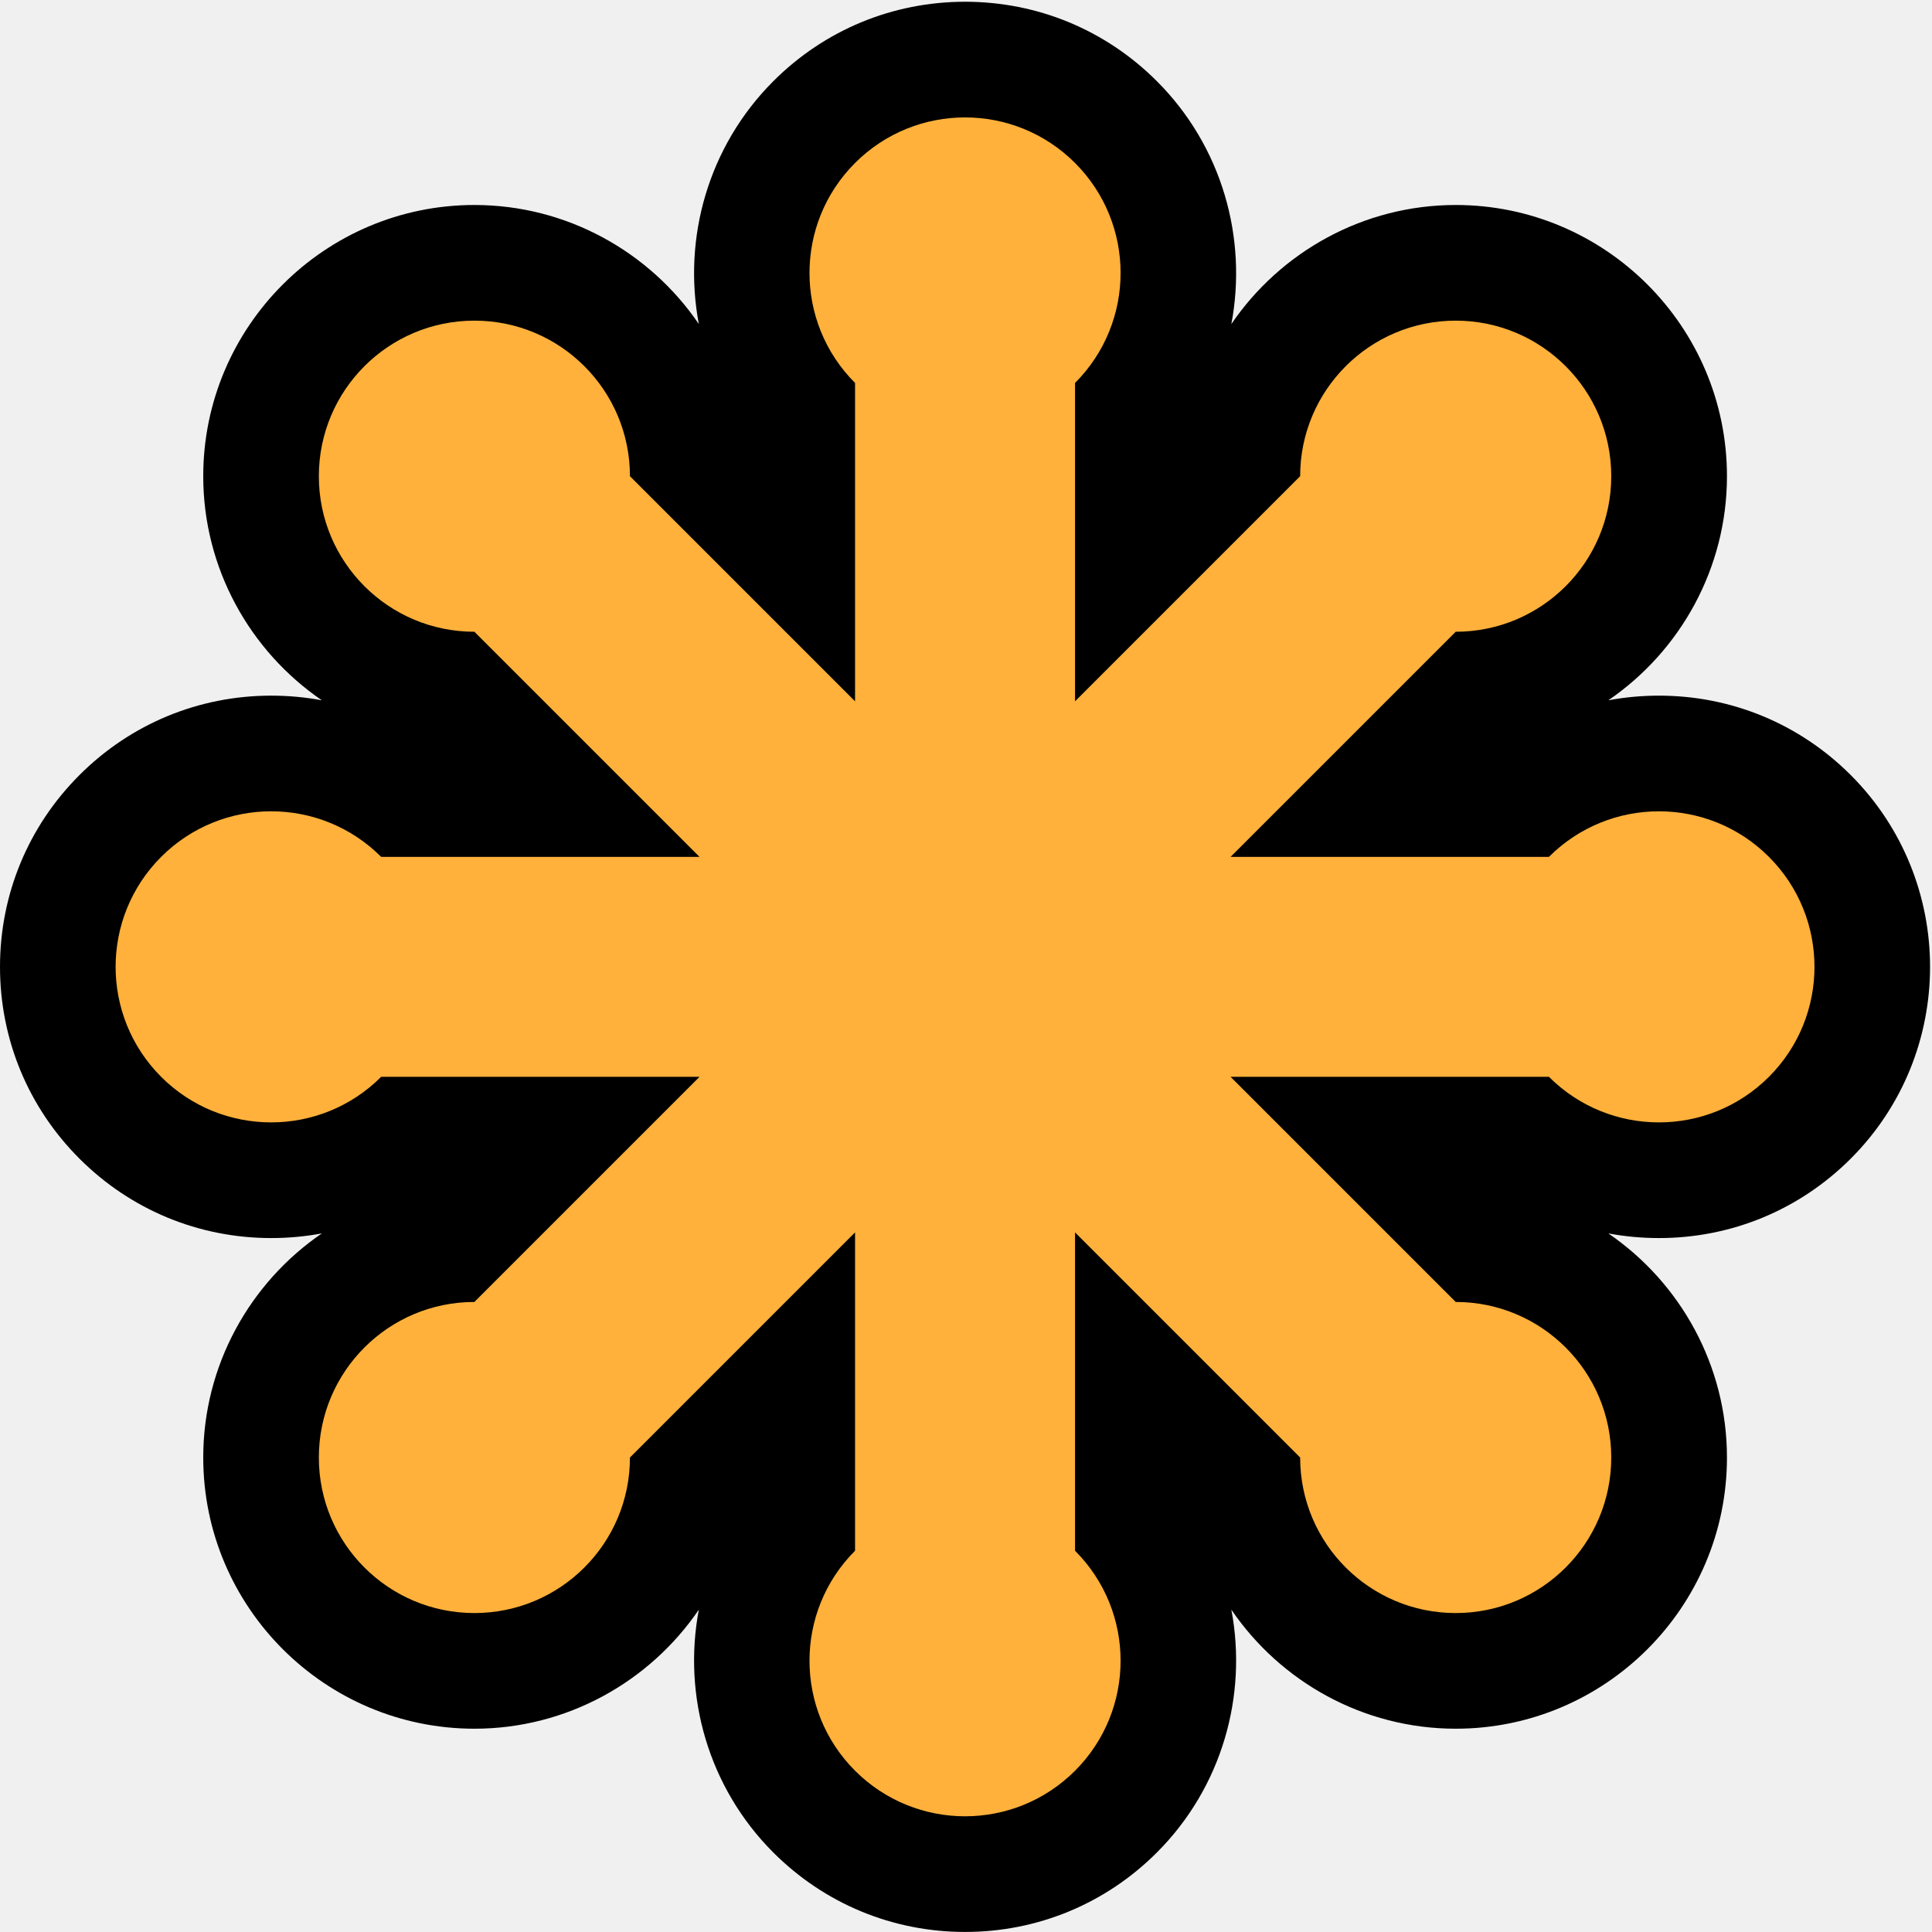
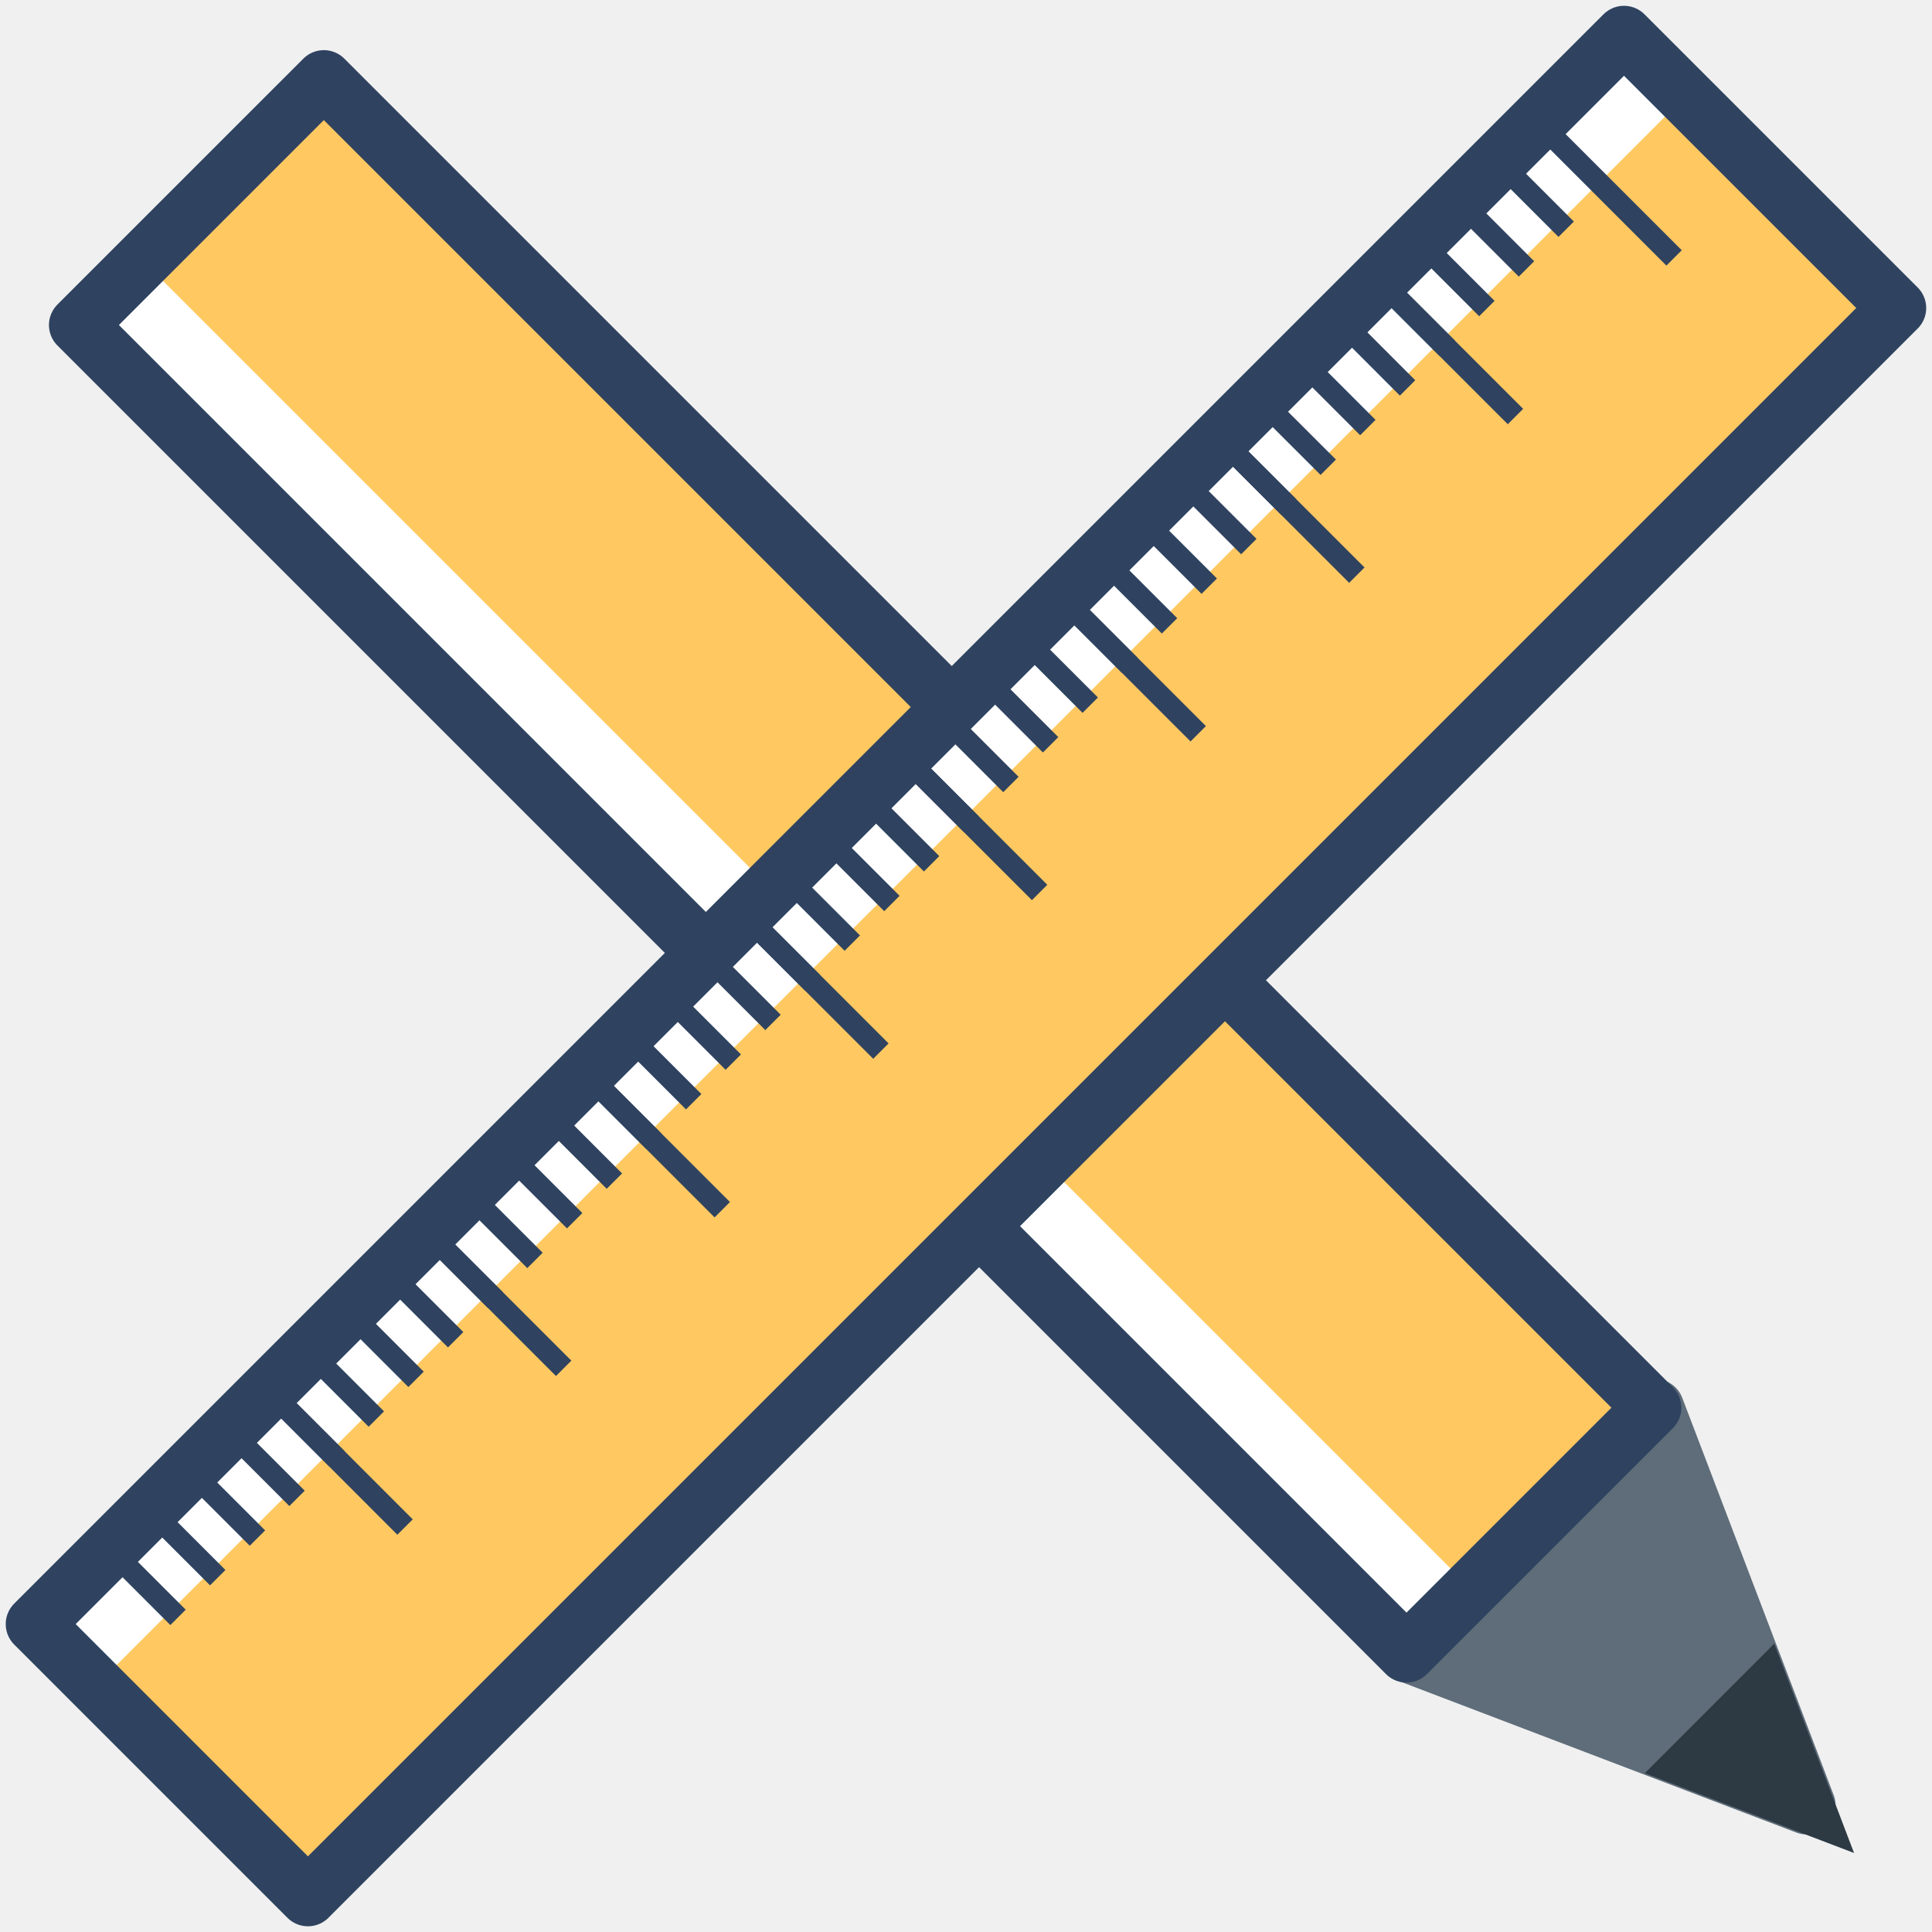
- <svg xmlns="http://www.w3.org/2000/svg" width="256px" height="256px" viewBox="0 0 256 256" version="1.1" preserveAspectRatio="xMidYMid">
-   <g>
-     <path d="M245.235,153.524 C259.247,139.512 259.246,116.713 245.235,102.701 C238.448,95.913 229.423,92.176 219.824,92.176 C217.545,92.176 215.301,92.384 213.112,92.793 C222.65,86.269 228.831,75.298 228.831,63.099 C228.831,43.283 212.71,27.162 192.894,27.162 C180.671,27.162 169.681,33.367 163.161,42.938 C165.318,31.561 161.935,19.401 153.292,10.758 C146.505,3.97 137.48,0.232 127.881,0.232 C118.281,0.232 109.257,3.97 102.469,10.758 C93.826,19.401 90.443,31.561 92.6,42.938 C86.08,33.368 75.09,27.162 62.866,27.162 C43.051,27.162 26.93,43.283 26.93,63.099 C26.93,75.298 33.11,86.269 42.648,92.793 C40.46,92.384 38.217,92.176 35.937,92.176 C26.338,92.176 17.313,95.914 10.526,102.702 C3.738,109.489 0,118.514 0,128.113 C0,137.712 3.738,146.736 10.526,153.524 C17.313,160.311 26.338,164.05 35.937,164.05 C38.216,164.05 40.459,163.842 42.648,163.432 C33.11,169.957 26.93,180.928 26.93,193.127 C26.93,212.942 43.051,229.063 62.866,229.063 C75.09,229.063 86.081,222.857 92.6,213.287 C90.443,224.665 93.826,236.825 102.469,245.468 C109.257,252.255 118.282,255.993 127.881,255.993 C137.48,255.993 146.505,252.255 153.292,245.467 C161.935,236.824 165.318,224.664 163.161,213.287 C169.68,222.857 180.671,229.063 192.894,229.063 C212.71,229.063 228.831,212.942 228.831,193.127 C228.831,180.928 222.65,169.957 213.112,163.432 C215.301,163.842 217.545,164.05 219.824,164.05 C229.423,164.05 238.448,160.311 245.235,153.524" fill="#000000" />
-     <path d="M234.391,113.538 C226.342,105.49 213.292,105.49 205.243,113.538 L163.059,113.538 L192.888,83.71 C204.271,83.71 213.499,74.482 213.499,63.099 C213.499,51.716 204.271,42.487 192.888,42.487 C181.504,42.487 172.277,51.716 172.277,63.099 L142.448,92.928 L142.448,50.743 C150.497,42.694 150.497,29.644 142.448,21.595 C134.399,13.546 121.349,13.546 113.299,21.595 C105.25,29.644 105.25,42.694 113.299,50.743 L113.299,92.928 L83.471,63.099 C83.471,51.716 74.243,42.487 62.86,42.487 C51.477,42.487 42.249,51.716 42.249,63.099 C42.249,74.482 51.477,83.71 62.86,83.71 L92.688,113.538 L50.505,113.538 C42.455,105.489 29.405,105.49 21.356,113.539 C13.307,121.588 13.307,134.638 21.356,142.687 C29.405,150.736 42.455,150.736 50.505,142.687 L92.688,142.687 L62.86,172.516 C51.477,172.516 42.249,181.743 42.249,193.127 C42.249,204.51 51.477,213.738 62.86,213.738 C74.243,213.738 83.471,204.51 83.471,193.127 L113.299,163.298 L113.299,205.482 C105.25,213.531 105.25,226.582 113.299,234.631 C121.349,242.68 134.399,242.68 142.448,234.631 C150.497,226.582 150.497,213.531 142.448,205.482 L142.448,163.298 L172.277,193.127 C172.277,204.51 181.504,213.738 192.888,213.738 C204.271,213.738 213.499,204.51 213.499,193.127 C213.499,181.743 204.271,172.516 192.888,172.516 L163.059,142.687 L205.243,142.687 C213.292,150.736 226.342,150.736 234.391,142.687 C242.441,134.638 242.441,121.587 234.391,113.538" fill="#FFB13B" />
-   </g>
+ <svg xmlns="http://www.w3.org/2000/svg" width="200px" height="200px" viewBox="0 0 200 200" data-name="Layer 1" id="Layer_1">
+   <defs>
+     <style>.cls-1{fill:#5f6d7a;}.cls-2,.cls-5,.cls-7{fill:none;}.cls-2{stroke:#5f6d7a;}.cls-2,.cls-5{stroke-linecap:round;stroke-linejoin:round;stroke-width:6px;}.cls-3{fill:#fff;}.cls-4{fill:#ffc861;}.cls-5,.cls-7{stroke:#2f4360;}.cls-6{fill:#2d3a44;}.cls-7{stroke-miterlimit:10;stroke-width:2.25px;}</style>
+   </defs>
+   <polygon class="cls-1" points="171.34 145.76 179.63 167.52 187.02 186.9 167.64 179.51 145.88 171.22 171.34 145.76" />
+   <polygon class="cls-2" points="187.02 186.9 145.88 171.22 171.34 145.76 187.02 186.9" />
+   <rect class="cls-3" height="194.5" transform="translate(-37.18 89.59) rotate(-45)" width="36" x="71.56" y="-7.57" />
+   <rect class="cls-4" height="194.5" transform="translate(-33.84 90.98) rotate(-45)" width="26.54" x="79.63" y="-10.92" />
+   <rect class="cls-5" height="194.5" transform="translate(-37.18 89.6) rotate(-45)" width="36" x="71.56" y="-7.57" />
+   <polygon class="cls-6" points="183.67 170.15 191.93 191.82 170.27 183.56 183.67 170.15" />
+   <rect class="cls-3" height="40" transform="translate(-41.42 100) rotate(-45)" width="232.67" x="-16.34" y="80" />
+   <rect class="cls-4" height="31" transform="translate(-42.74 103.18) rotate(-45)" width="232.67" x="-13.15" y="87.68" />
+   <rect class="cls-5" height="232.67" transform="translate(100 -41.42) rotate(45)" width="40" x="80" y="-16.33" />
+   <line class="cls-7" x1="159.16" x2="173.3" y1="12.56" y2="26.7" />
+   <line class="cls-7" x1="155.06" x2="162.13" y1="16.66" y2="23.73" />
+   <line class="cls-7" x1="150.95" x2="158.02" y1="20.77" y2="27.84" />
+   <line class="cls-7" x1="146.85" x2="153.92" y1="24.87" y2="31.94" />
+   <line class="cls-7" x1="142.74" x2="149.81" y1="28.98" y2="36.05" />
+   <line class="cls-7" x1="142.74" x2="156.88" y1="28.98" y2="43.12" />
+   <line class="cls-7" x1="138.64" x2="145.71" y1="33.08" y2="40.16" />
+   <line class="cls-7" x1="134.53" x2="141.6" y1="37.19" y2="44.26" />
+   <line class="cls-7" x1="130.42" x2="137.5" y1="41.3" y2="48.37" />
+   <line class="cls-7" x1="126.32" x2="133.39" y1="45.4" y2="52.47" />
+   <line class="cls-7" x1="126.32" x2="140.46" y1="45.4" y2="59.54" />
+   <line class="cls-7" x1="122.21" x2="129.28" y1="49.51" y2="56.58" />
+   <line class="cls-7" x1="118.11" x2="125.18" y1="53.61" y2="60.68" />
+   <line class="cls-7" x1="114" x2="121.07" y1="57.72" y2="64.79" />
+   <line class="cls-7" x1="109.9" x2="116.97" y1="61.82" y2="68.89" />
+   <line class="cls-7" x1="109.9" x2="124.04" y1="61.82" y2="75.96" />
+   <line class="cls-7" x1="105.79" x2="112.86" y1="65.93" y2="73" />
+   <line class="cls-7" x1="101.69" x2="108.76" y1="70.03" y2="77.1" />
+   <line class="cls-7" x1="97.58" x2="104.65" y1="74.14" y2="81.21" />
+   <line class="cls-7" x1="93.47" x2="100.55" y1="78.24" y2="85.32" />
+   <line class="cls-7" x1="93.47" x2="107.62" y1="78.24" y2="92.39" />
+   <line class="cls-7" x1="89.37" x2="96.44" y1="82.35" y2="89.42" />
+   <line class="cls-7" x1="85.26" x2="92.33" y1="86.46" y2="93.53" />
+   <line class="cls-7" x1="81.16" x2="88.23" y1="90.56" y2="97.63" />
+   <line class="cls-7" x1="77.05" x2="84.12" y1="94.67" y2="101.74" />
+   <line class="cls-7" x1="77.05" x2="91.19" y1="94.67" y2="108.81" />
+   <line class="cls-7" x1="72.95" x2="80.02" y1="98.77" y2="105.84" />
+   <line class="cls-7" x1="68.84" x2="75.91" y1="102.88" y2="109.95" />
+   <line class="cls-7" x1="64.74" x2="71.81" y1="106.98" y2="114.05" />
+   <line class="cls-7" x1="60.63" x2="67.7" y1="111.09" y2="118.16" />
+   <line class="cls-7" x1="60.63" x2="74.77" y1="111.09" y2="125.23" />
+   <line class="cls-7" x1="56.52" x2="63.6" y1="115.19" y2="122.27" />
+   <line class="cls-7" x1="52.42" x2="59.49" y1="119.3" y2="126.37" />
+   <line class="cls-7" x1="48.31" x2="55.38" y1="123.41" y2="130.48" />
+   <line class="cls-7" x1="44.21" x2="51.28" y1="127.51" y2="134.58" />
+   <line class="cls-7" x1="44.21" x2="58.35" y1="127.51" y2="141.65" />
+   <line class="cls-7" x1="40.1" x2="47.17" y1="131.62" y2="138.69" />
+   <line class="cls-7" x1="36" x2="43.07" y1="135.72" y2="142.79" />
+   <line class="cls-7" x1="31.89" x2="38.96" y1="139.83" y2="146.9" />
+   <line class="cls-7" x1="27.79" x2="34.86" y1="143.93" y2="151" />
+   <line class="cls-7" x1="27.79" x2="41.93" y1="143.93" y2="158.08" />
+   <line class="cls-7" x1="23.68" x2="30.75" y1="148.04" y2="155.11" />
+   <line class="cls-7" x1="19.57" x2="26.65" y1="152.14" y2="159.22" />
+   <line class="cls-7" x1="15.47" x2="22.54" y1="156.25" y2="163.32" />
+   <line class="cls-7" x1="11.36" x2="18.43" y1="160.36" y2="167.43" />
</svg>
